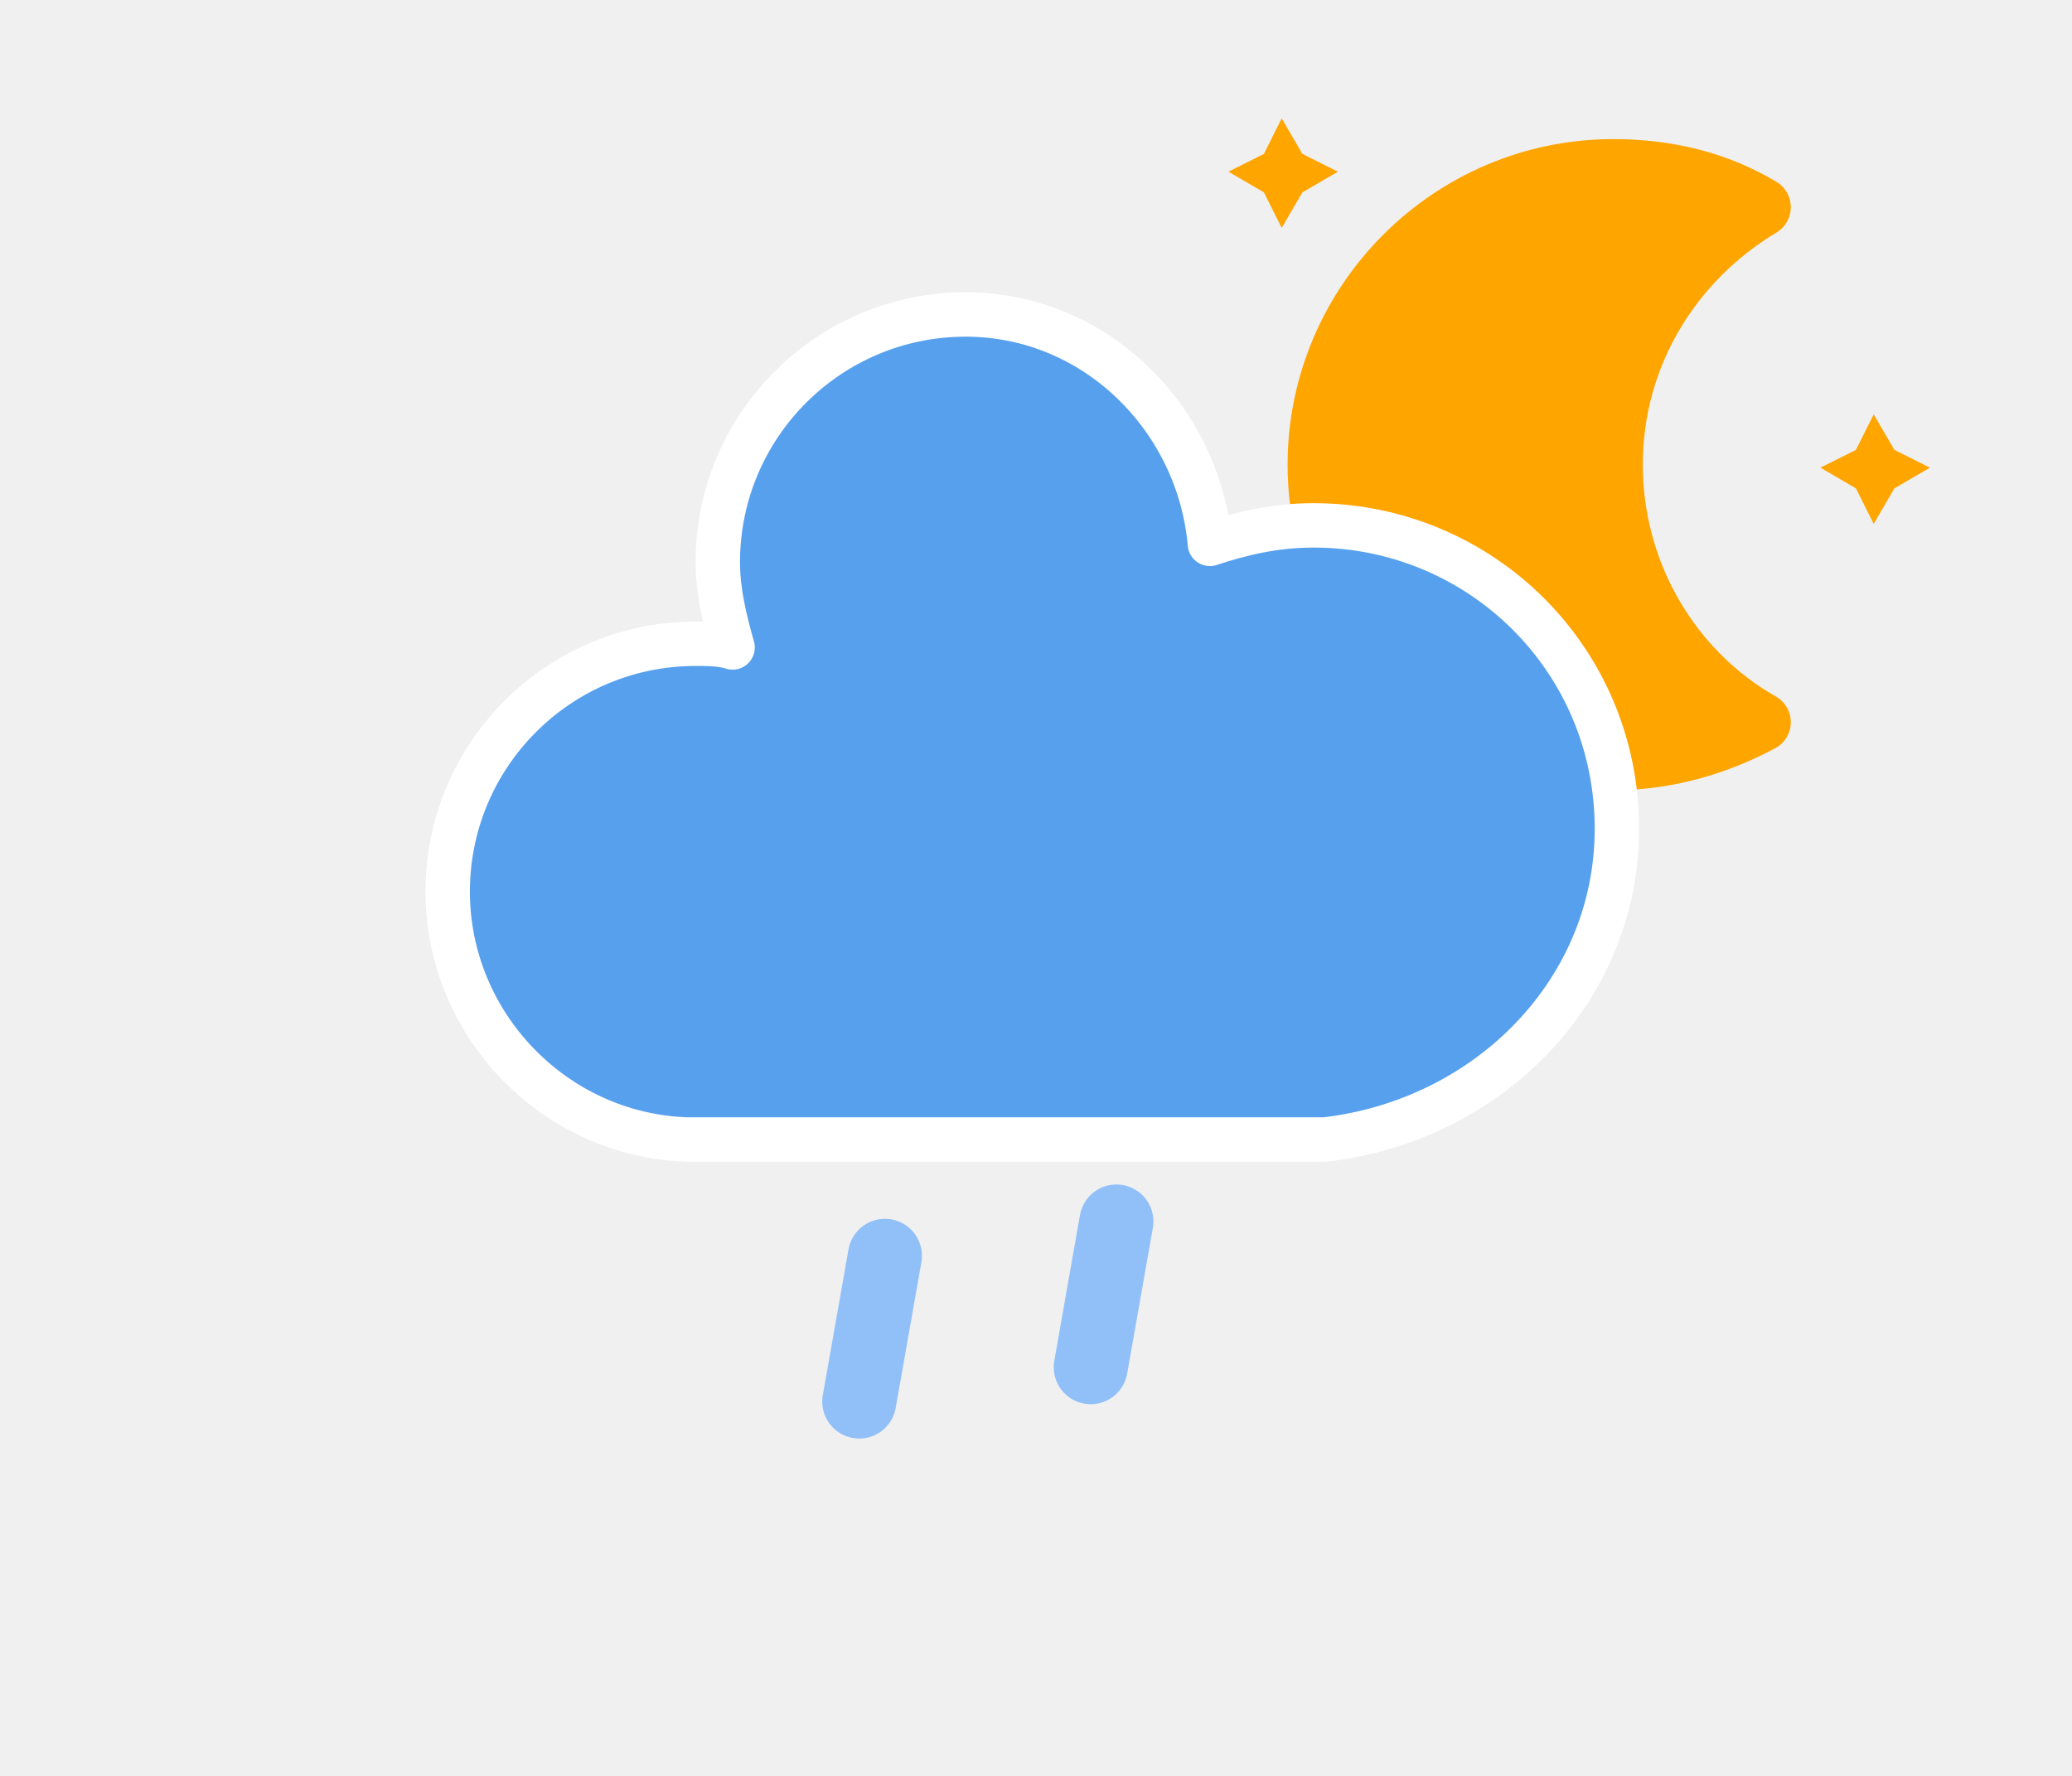
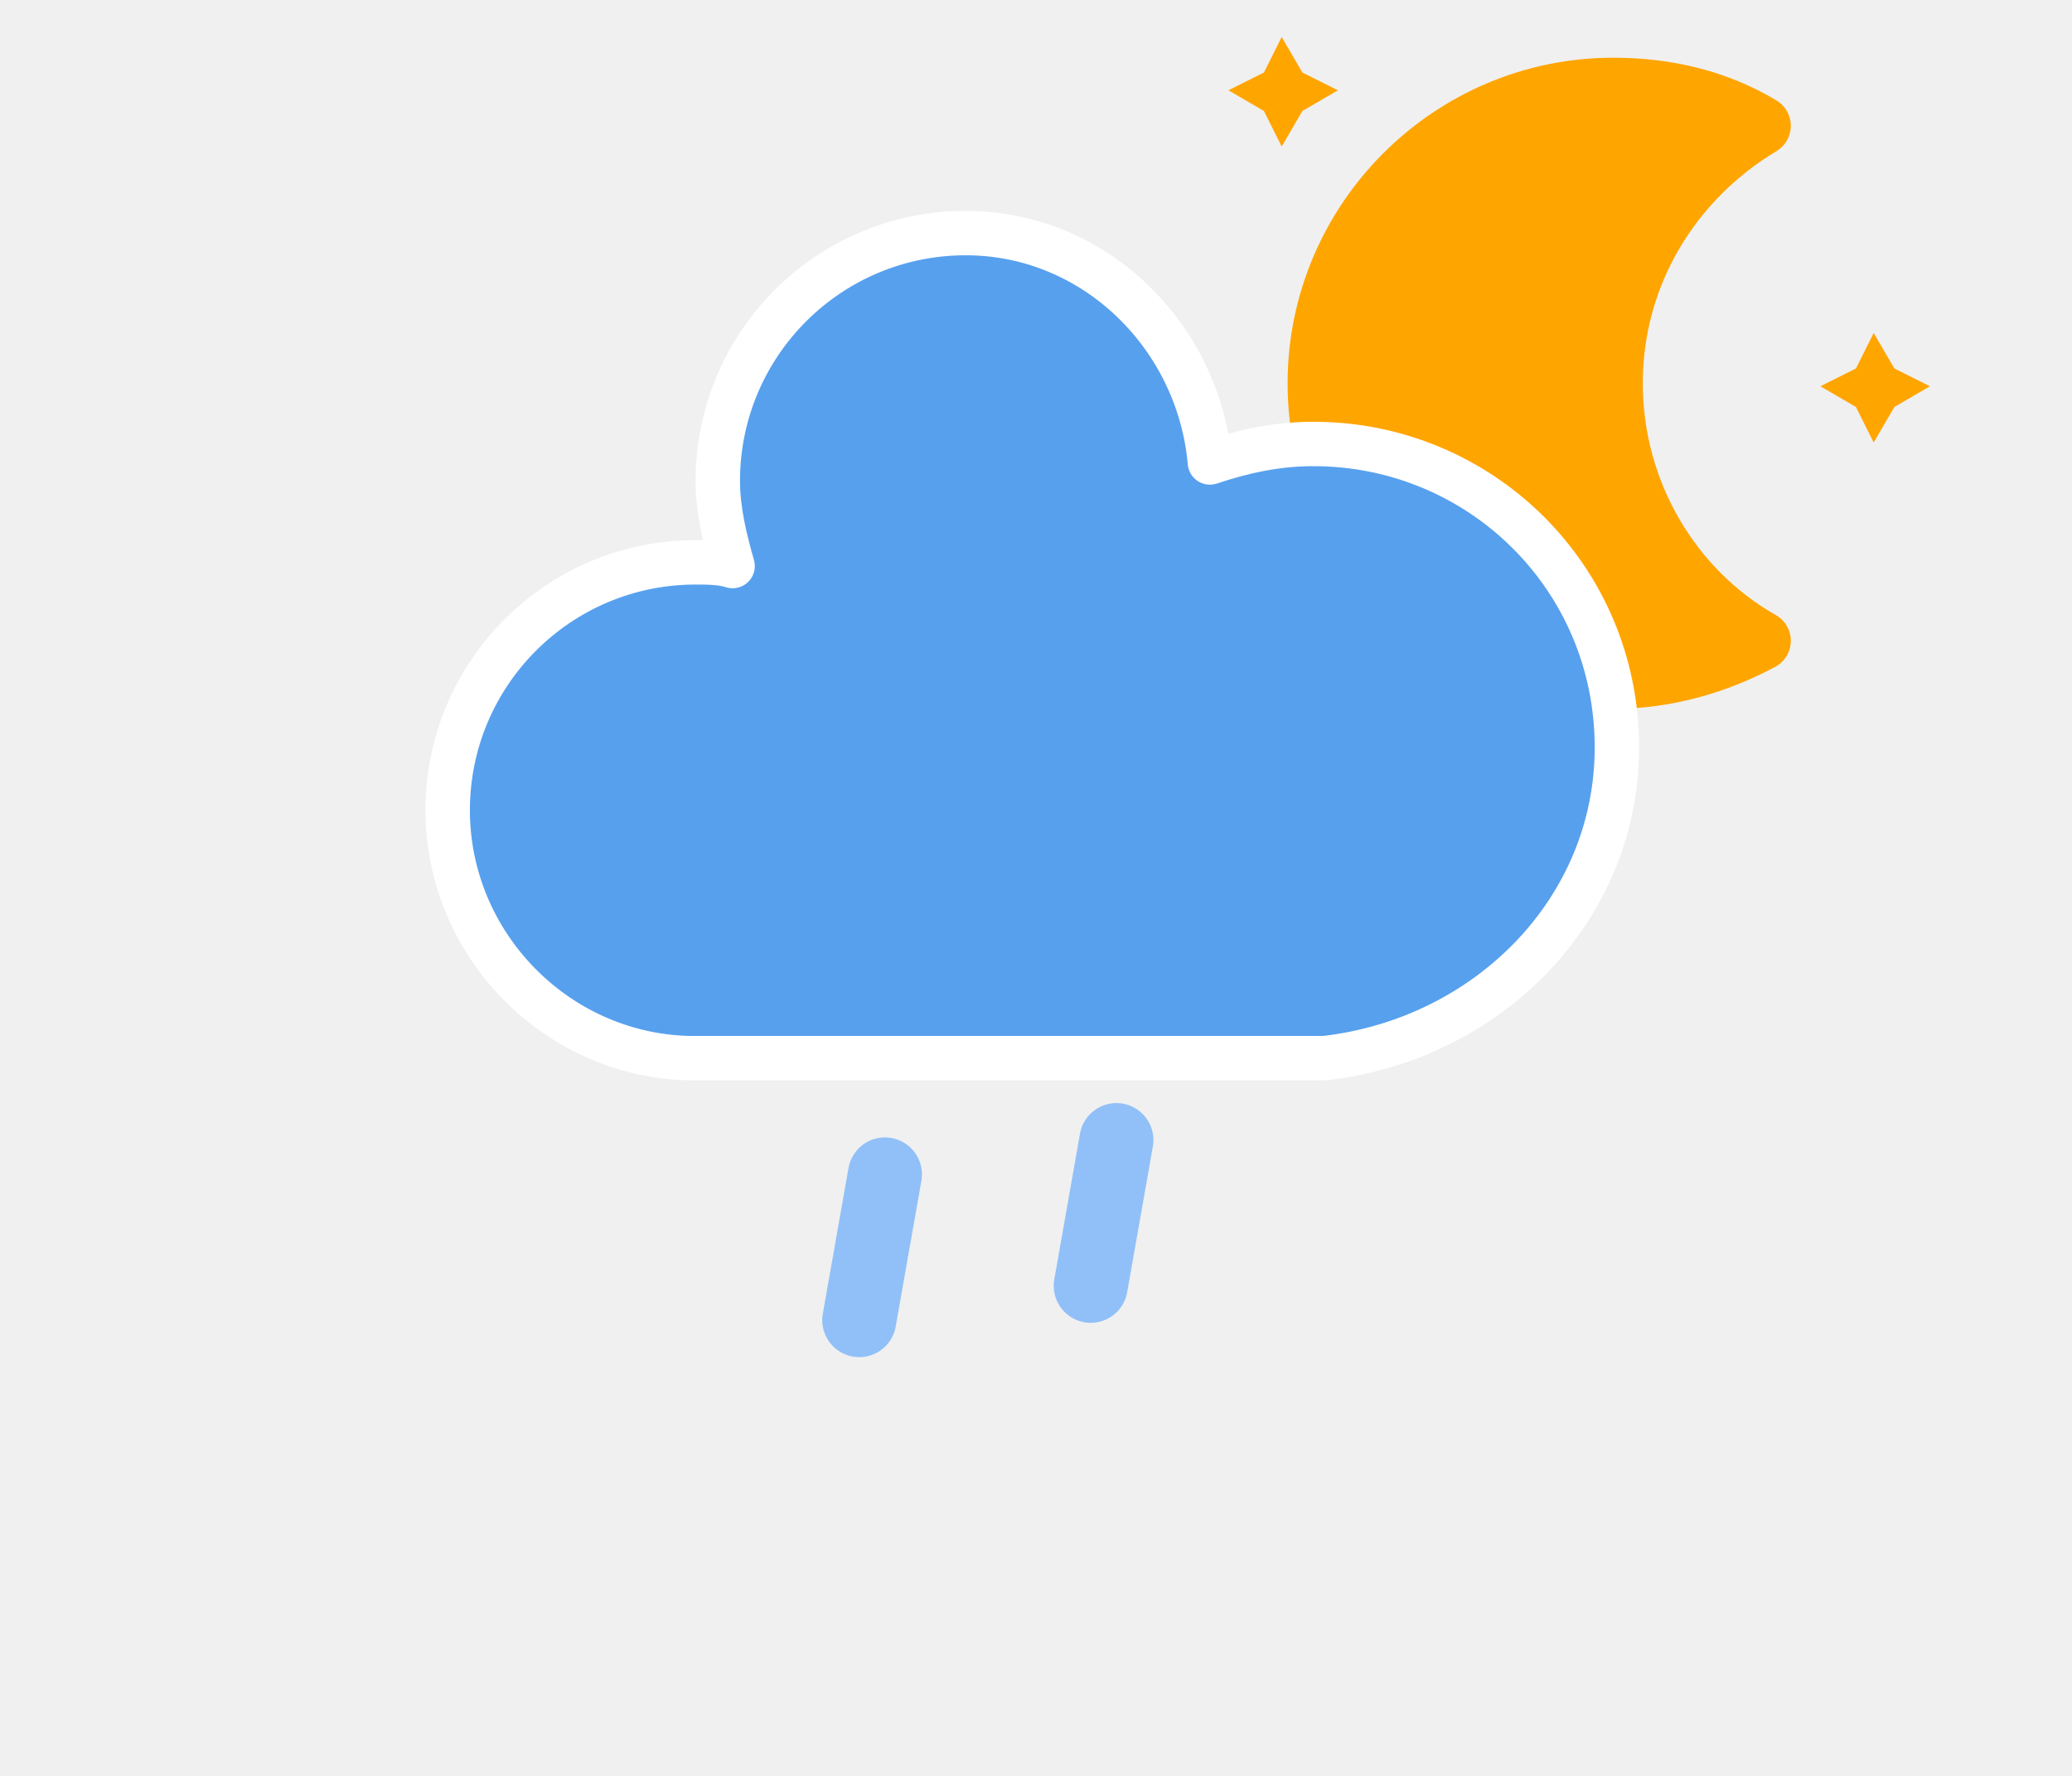
- <svg xmlns="http://www.w3.org/2000/svg" width="56" height="48" version="1.1">
+ <svg xmlns="http://www.w3.org/2000/svg" viewBox="0 2.2 56 48" width="56" height="48" version="1.1">
  <defs>
    <style type="text/css">
      
      /*
** CLOUDS
*/
      @keyframes am-weather-cloud-2 {
        0% {
          -webkit-transform: translate(0px, 0px);
          -moz-transform: translate(0px, 0px);
          -ms-transform: translate(0px, 0px);
          transform: translate(0px, 0px);
        }

        50% {
          -webkit-transform: translate(2px, 0px);
          -moz-transform: translate(2px, 0px);
          -ms-transform: translate(2px, 0px);
          transform: translate(2px, 0px);
        }

        100% {
          -webkit-transform: translate(0px, 0px);
          -moz-transform: translate(0px, 0px);
          -ms-transform: translate(0px, 0px);
          transform: translate(0px, 0px);
        }
      }

      .am-weather-cloud-2 {
        -webkit-animation-name: am-weather-cloud-2;
        -moz-animation-name: am-weather-cloud-2;
        animation-name: am-weather-cloud-2;
        -webkit-animation-duration: 3s;
        -moz-animation-duration: 3s;
        animation-duration: 3s;
        -webkit-animation-timing-function: linear;
        -moz-animation-timing-function: linear;
        animation-timing-function: linear;
        -webkit-animation-iteration-count: infinite;
        -moz-animation-iteration-count: infinite;
        animation-iteration-count: infinite;
      }

      /*
** MOON
*/
      @keyframes am-weather-moon {
        0% {
          -webkit-transform: rotate(0deg);
          -moz-transform: rotate(0deg);
          -ms-transform: rotate(0deg);
          transform: rotate(0deg);
        }

        50% {
          -webkit-transform: rotate(15deg);
          -moz-transform: rotate(15deg);
          -ms-transform: rotate(15deg);
          transform: rotate(15deg);
        }

        100% {
          -webkit-transform: rotate(0deg);
          -moz-transform: rotate(0deg);
          -ms-transform: rotate(0deg);
          transform: rotate(0deg);
        }
      }

      .am-weather-moon {
        -webkit-animation-name: am-weather-moon;
        -moz-animation-name: am-weather-moon;
        -ms-animation-name: am-weather-moon;
        animation-name: am-weather-moon;
        -webkit-animation-duration: 6s;
        -moz-animation-duration: 6s;
        -ms-animation-duration: 6s;
        animation-duration: 6s;
        -webkit-animation-timing-function: linear;
        -moz-animation-timing-function: linear;
        -ms-animation-timing-function: linear;
        animation-timing-function: linear;
        -webkit-animation-iteration-count: infinite;
        -moz-animation-iteration-count: infinite;
        -ms-animation-iteration-count: infinite;
        animation-iteration-count: infinite;
        -webkit-transform-origin: 12.5px 15.15px 0;
        /* TODO FF CENTER ISSUE */
        -moz-transform-origin: 12.5px 15.15px 0;
        /* TODO FF CENTER ISSUE */
        -ms-transform-origin: 12.5px 15.15px 0;
        /* TODO FF CENTER ISSUE */
        transform-origin: 12.5px 15.15px 0;
        /* TODO FF CENTER ISSUE */
      }

      @keyframes am-weather-moon-star-1 {
        0% {
          opacity: 0;
        }

        100% {
          opacity: 1;
        }
      }

      .am-weather-moon-star-1 {
        -webkit-animation-name: am-weather-moon-star-1;
        -moz-animation-name: am-weather-moon-star-1;
        -ms-animation-name: am-weather-moon-star-1;
        animation-name: am-weather-moon-star-1;
        -webkit-animation-delay: 3s;
        -moz-animation-delay: 3s;
        -ms-animation-delay: 3s;
        animation-delay: 3s;
        -webkit-animation-duration: 5s;
        -moz-animation-duration: 5s;
        -ms-animation-duration: 5s;
        animation-duration: 5s;
        -webkit-animation-timing-function: linear;
        -moz-animation-timing-function: linear;
        -ms-animation-timing-function: linear;
        animation-timing-function: linear;
        -webkit-animation-iteration-count: 1;
        -moz-animation-iteration-count: 1;
        -ms-animation-iteration-count: 1;
        animation-iteration-count: 1;
      }

      @keyframes am-weather-moon-star-2 {
        0% {
          opacity: 0;
        }

        100% {
          opacity: 1;
        }
      }

      .am-weather-moon-star-2 {
        -webkit-animation-name: am-weather-moon-star-2;
        -moz-animation-name: am-weather-moon-star-2;
        -ms-animation-name: am-weather-moon-star-2;
        animation-name: am-weather-moon-star-2;
        -webkit-animation-delay: 5s;
        -moz-animation-delay: 5s;
        -ms-animation-delay: 5s;
        animation-delay: 5s;
        -webkit-animation-duration: 4s;
        -moz-animation-duration: 4s;
        -ms-animation-duration: 4s;
        animation-duration: 4s;
        -webkit-animation-timing-function: linear;
        -moz-animation-timing-function: linear;
        -ms-animation-timing-function: linear;
        animation-timing-function: linear;
        -webkit-animation-iteration-count: 1;
        -moz-animation-iteration-count: 1;
        -ms-animation-iteration-count: 1;
        animation-iteration-count: 1;
      }

      /*
** RAIN
*/
      @keyframes am-weather-rain {
        0% {
          stroke-dashoffset: 0;
        }

        100% {
          stroke-dashoffset: -100;
        }
      }

      .am-weather-rain-1 {
        -webkit-animation-name: am-weather-rain;
        -moz-animation-name: am-weather-rain;
        -ms-animation-name: am-weather-rain;
        animation-name: am-weather-rain;
        -webkit-animation-duration: 8s;
        -moz-animation-duration: 8s;
        -ms-animation-duration: 8s;
        animation-duration: 8s;
        -webkit-animation-timing-function: linear;
        -moz-animation-timing-function: linear;
        -ms-animation-timing-function: linear;
        animation-timing-function: linear;
        -webkit-animation-iteration-count: infinite;
        -moz-animation-iteration-count: infinite;
        -ms-animation-iteration-count: infinite;
        animation-iteration-count: infinite;
      }

      .am-weather-rain-2 {
        -webkit-animation-name: am-weather-rain;
        -moz-animation-name: am-weather-rain;
        -ms-animation-name: am-weather-rain;
        animation-name: am-weather-rain;
        -webkit-animation-delay: 0.25s;
        -moz-animation-delay: 0.25s;
        -ms-animation-delay: 0.25s;
        animation-delay: 0.25s;
        -webkit-animation-duration: 8s;
        -moz-animation-duration: 8s;
        -ms-animation-duration: 8s;
        animation-duration: 8s;
        -webkit-animation-timing-function: linear;
        -moz-animation-timing-function: linear;
        -ms-animation-timing-function: linear;
        animation-timing-function: linear;
        -webkit-animation-iteration-count: infinite;
        -moz-animation-iteration-count: infinite;
        -ms-animation-iteration-count: infinite;
        animation-iteration-count: infinite;
      }
      
    </style>
  </defs>
  <g class="layer" transform="translate(16,-2)">
    <g transform="matrix(.8 0 0 .8 16 4)">
      <g class="am-weather-moon-star-1" style="-moz-animation-delay:3s;-moz-animation-duration:5s;-moz-animation-iteration-count:1;-moz-animation-name:am-weather-moon-star-1;-moz-animation-timing-function:linear;-ms-animation-delay:3s;-ms-animation-duration:5s;-ms-animation-iteration-count:1;-ms-animation-name:am-weather-moon-star-1;-ms-animation-timing-function:linear;-webkit-animation-delay:3s;-webkit-animation-duration:5s;-webkit-animation-iteration-count:1;-webkit-animation-name:am-weather-moon-star-1;-webkit-animation-timing-function:linear">
        <polygon points="4 4 3.3 5.2 2.7 4 1.5 3.3 2.7 2.7 3.3 1.5 4 2.7 5.2 3.3" fill="#ffa500" stroke-miterlimit="10" />
      </g>
      <g class="am-weather-moon-star-2" style="-moz-animation-delay:5s;-moz-animation-duration:4s;-moz-animation-iteration-count:1;-moz-animation-name:am-weather-moon-star-2;-moz-animation-timing-function:linear;-ms-animation-delay:5s;-ms-animation-duration:4s;-ms-animation-iteration-count:1;-ms-animation-name:am-weather-moon-star-2;-ms-animation-timing-function:linear;-webkit-animation-delay:5s;-webkit-animation-duration:4s;-webkit-animation-iteration-count:1;-webkit-animation-name:am-weather-moon-star-2;-webkit-animation-timing-function:linear">
        <polygon transform="translate(20,10)" points="4 4 3.3 5.2 2.7 4 1.5 3.3 2.7 2.7 3.3 1.5 4 2.7 5.2 3.3" fill="#ffa500" stroke-miterlimit="10" />
      </g>
      <g class="am-weather-moon" style="-moz-animation-duration:6s;-moz-animation-iteration-count:infinite;-moz-animation-name:am-weather-moon;-moz-animation-timing-function:linear;-moz-transform-origin:12.5px 15.15px 0;-ms-animation-duration:6s;-ms-animation-iteration-count:infinite;-ms-animation-name:am-weather-moon;-ms-animation-timing-function:linear;-ms-transform-origin:12.5px 15.15px 0;-webkit-animation-duration:6s;-webkit-animation-iteration-count:infinite;-webkit-animation-name:am-weather-moon;-webkit-animation-timing-function:linear;-webkit-transform-origin:12.5px 15.15px 0">
        <path d="m14.5 13.2c0-3.7 2-6.9 5-8.7-1.5-0.9-3.2-1.3-5-1.3-5.5 0-10 4.5-10 10s4.5 10 10 10c1.8 0 3.5-0.5 5-1.3-3-1.7-5-5-5-8.7z" fill="#ffa500" stroke="#ffa500" stroke-linejoin="round" stroke-width="2" />
      </g>
    </g>
    <g class="am-weather-cloud-3" style="-moz-animation-duration:3s;-moz-animation-iteration-count:infinite;-moz-animation-name:am-weather-cloud-2;-moz-animation-timing-function:linear;-webkit-animation-duration:3s;-webkit-animation-iteration-count:infinite;-webkit-animation-name:am-weather-cloud-2;-webkit-animation-timing-function:linear">
      <path transform="translate(-20,-11)" d="m47.7 35.4c0-4.6-3.7-8.2-8.2-8.2-1 0-1.9 0.2-2.8 0.5-0.3-3.4-3.1-6.2-6.6-6.2-3.7 0-6.7 3-6.7 6.7 0 0.8 0.2 1.6 0.4 2.3-0.3-0.1-0.7-0.1-1-0.1-3.7 0-6.7 3-6.7 6.7 0 3.6 2.9 6.6 6.5 6.7h17.2c4.4-0.5 7.9-4 7.9-8.4z" fill="#57a0ee" stroke="#fff" stroke-linejoin="round" stroke-width="1.2" />
    </g>
    <g class="am-weather-rain-2" transform="translate(-20,-10) rotate(10,34,46)" fill="none" stroke="#91c0f8" stroke-dasharray="4, 7" stroke-linecap="round" stroke-width="2">
      <line class="am-weather-rain-1" transform="translate(-6,1)" x1="34" x2="34" y1="46" y2="54" style="-moz-animation-duration:8s;-moz-animation-iteration-count:infinite;-moz-animation-name:am-weather-rain;-moz-animation-timing-function:linear;-ms-animation-duration:8s;-ms-animation-iteration-count:infinite;-ms-animation-name:am-weather-rain;-ms-animation-timing-function:linear;-webkit-animation-duration:8s;-webkit-animation-iteration-count:infinite;-webkit-animation-name:am-weather-rain;-webkit-animation-timing-function:linear" />
      <line class="am-weather-rain-2" transform="translate(0,-1)" x1="34" x2="34" y1="46" y2="54" style="-moz-animation-delay:0.25s;-moz-animation-duration:8s;-moz-animation-iteration-count:infinite;-moz-animation-name:am-weather-rain;-moz-animation-timing-function:linear;-ms-animation-delay:0.25s;-ms-animation-duration:8s;-ms-animation-iteration-count:infinite;-ms-animation-name:am-weather-rain;-ms-animation-timing-function:linear;-webkit-animation-delay:0.25s;-webkit-animation-duration:8s;-webkit-animation-iteration-count:infinite;-webkit-animation-name:am-weather-rain;-webkit-animation-timing-function:linear" />
    </g>
  </g>
</svg>
